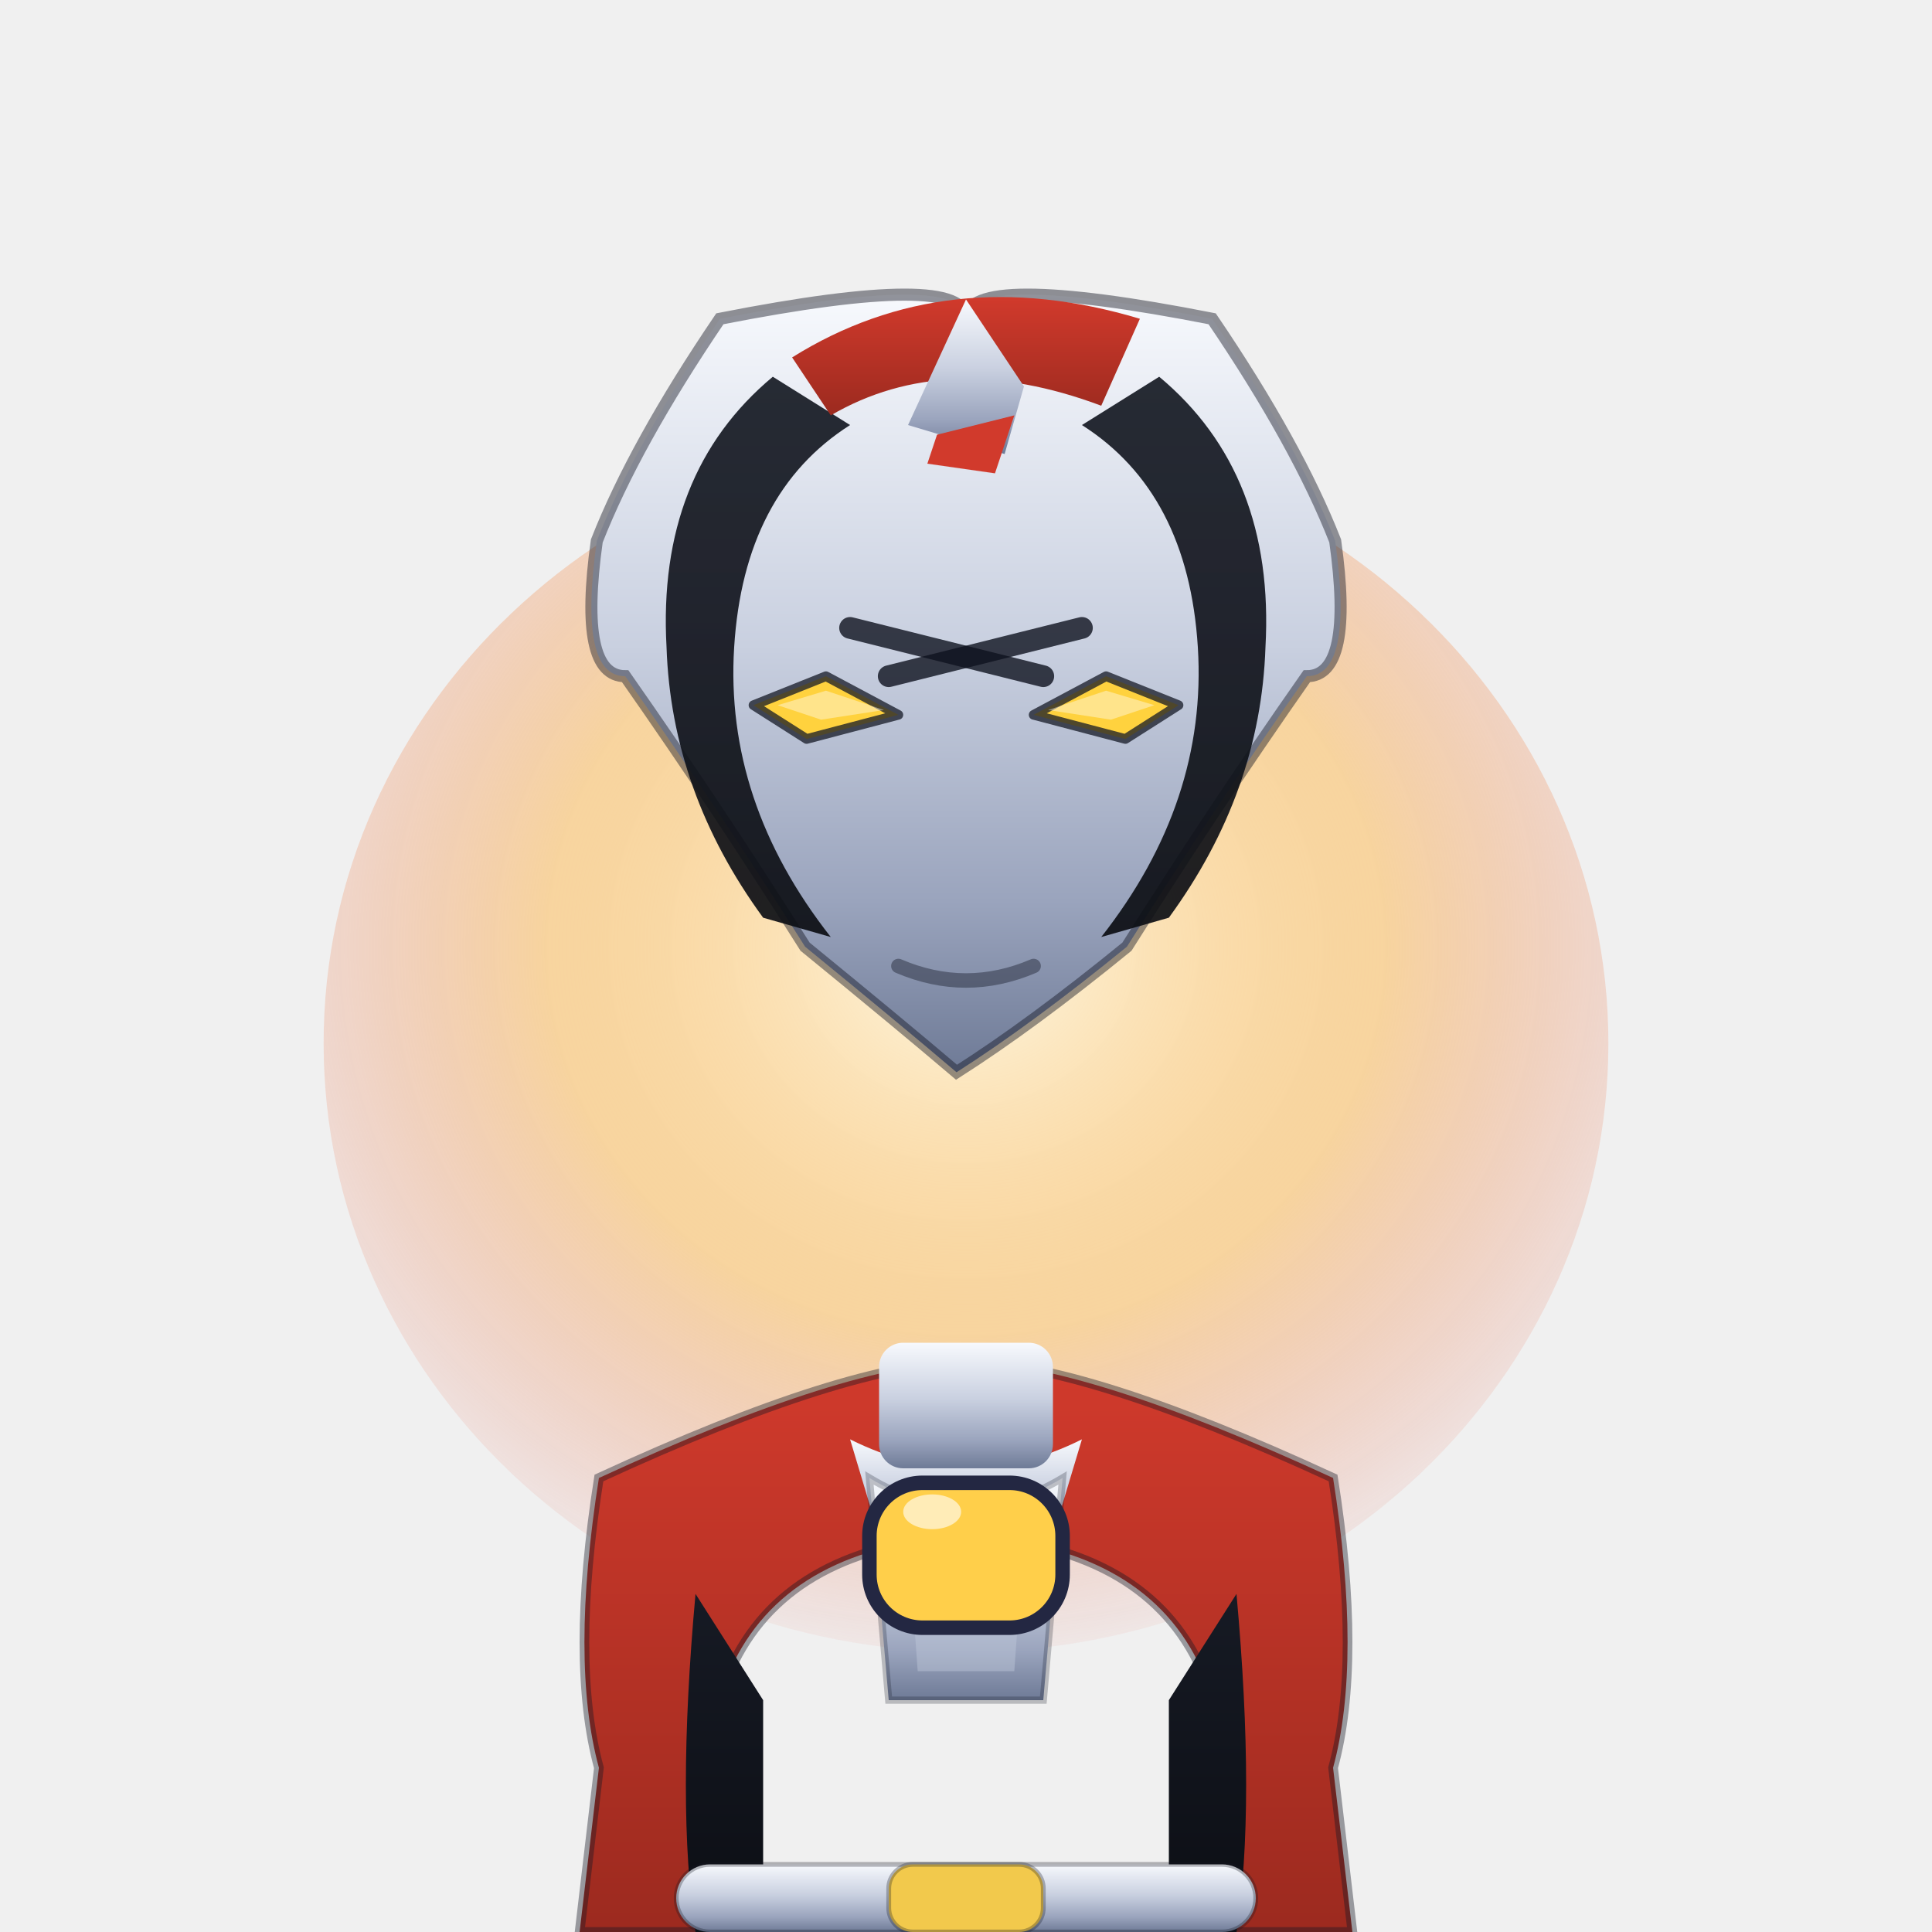
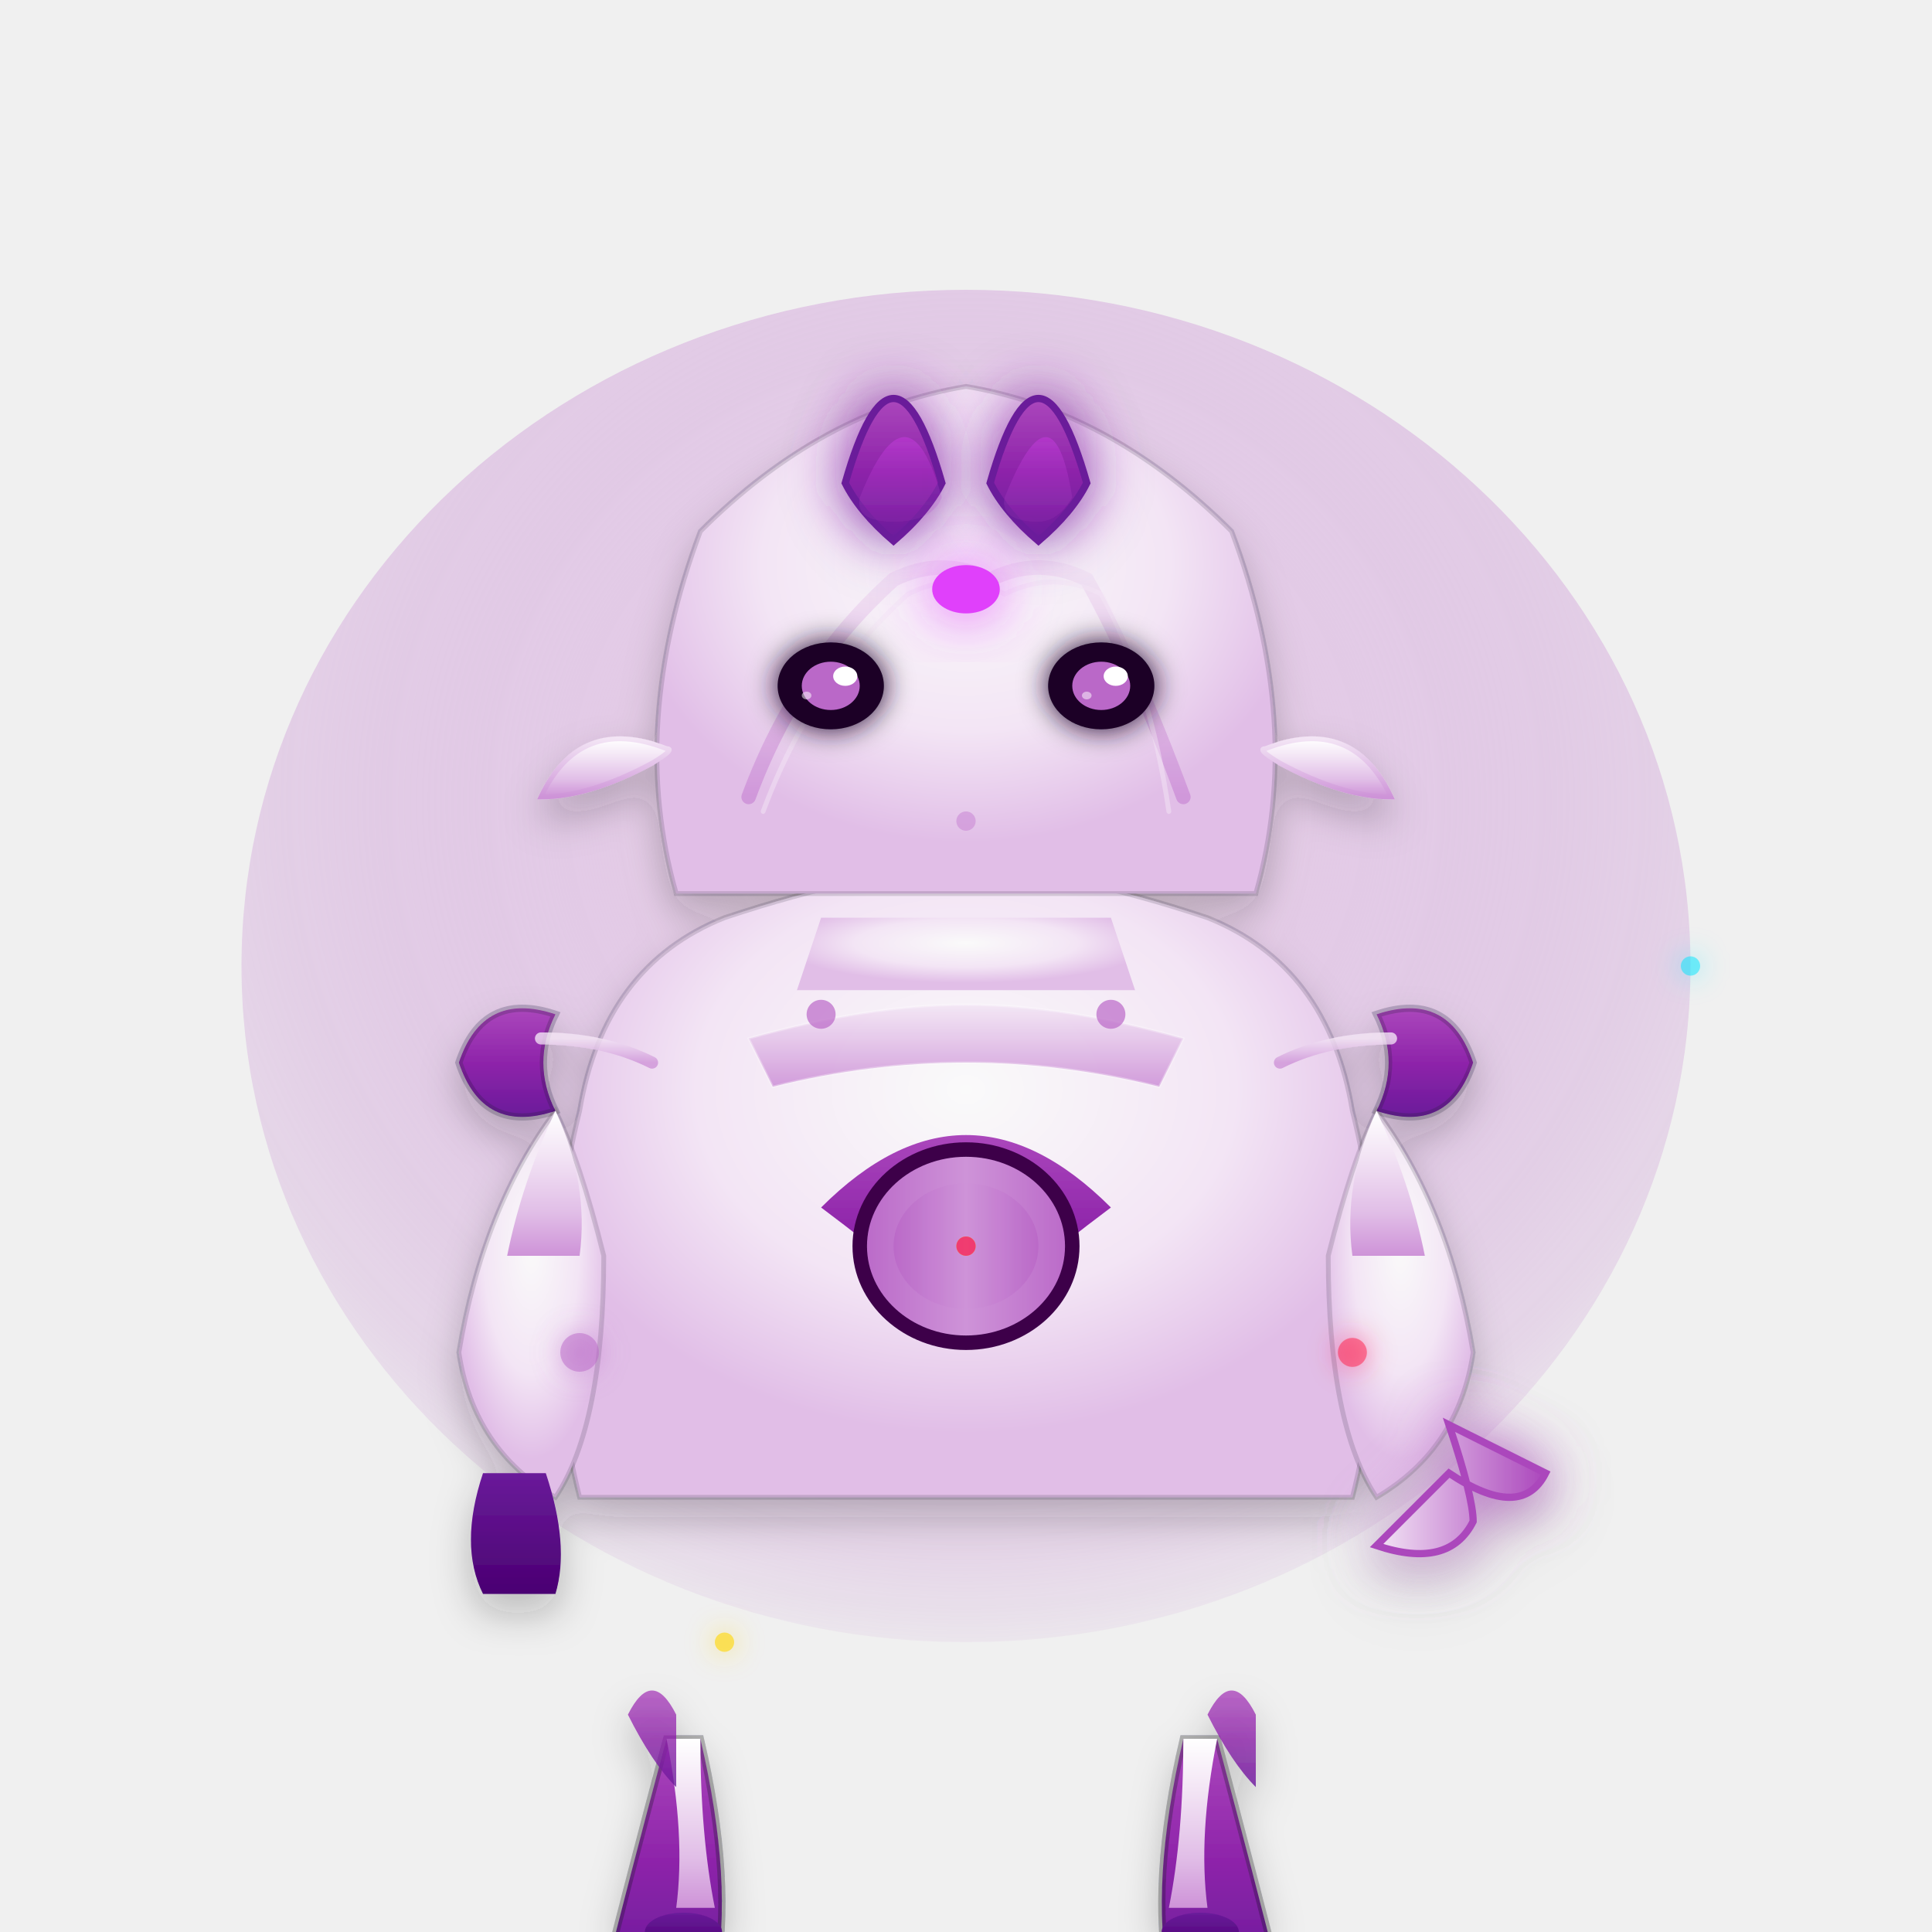
<svg xmlns="http://www.w3.org/2000/svg" viewBox="0 0 400 400" width="400" height="400" role="img">
  <defs>
-     <radialGradient id="au_geed" cx="50%" cy="42%" r="62%">
-       <stop offset="0%" stop-color="#fffbe8" stop-opacity="0.95" />
-       <stop offset="52%" stop-color="#ffb84d" stop-opacity="0.5" />
-       <stop offset="100%" stop-color="#e0453f" stop-opacity="0" />
+     <radialGradient id="au_geed" cx="50%" cy="38%" r="65%">
+       <stop offset="0%" stop-color="#fffdf0" stop-opacity="0.95" />
+       <stop offset="45%" stop-color="#ce93d8" stop-opacity="0.4" />
+       <stop offset="85%" stop-color="#ab47bc" stop-opacity="0.15" />
+       <stop offset="100%" stop-color="#8e24aa" stop-opacity="0" />
    </radialGradient>
+     <radialGradient id="skin_geed" cx="50%" cy="35%" r="55%">
+       <stop offset="0%" stop-color="#fafafa" />
+       <stop offset="60%" stop-color="#f3e5f5" />
+       <stop offset="100%" stop-color="#e1bee7" />
+     </radialGradient>
+     <linearGradient id="mn_geed" x1="0" y1="0" x2="0" y2="1">
+       <stop offset="0%" stop-color="#ab47bc" />
+       <stop offset="50%" stop-color="#8e24aa" />
+       <stop offset="100%" stop-color="#6a1b9a" />
+     </linearGradient>
+     <linearGradient id="mn_geed_shine" x1="0" y1="0" x2="0" y2="1">
+       <stop offset="0%" stop-color="#e040fb" stop-opacity="0.8" />
+       <stop offset="100%" stop-color="#ab47bc" stop-opacity="0.4" />
+     </linearGradient>
    <linearGradient id="sv_geed" x1="0" y1="0" x2="0" y2="1">
-       <stop offset="0%" stop-color="#f7f9fd" />
-       <stop offset="45%" stop-color="#c9d0e0" />
-       <stop offset="78%" stop-color="#9aa4bd" />
-       <stop offset="100%" stop-color="#6e7a96" />
-     </linearGradient>
-     <linearGradient id="mn_geed" x1="0" y1="0" x2="0" y2="1">
-       <stop offset="0%" stop-color="#d13a2c" />
-       <stop offset="100%" stop-color="#9c2a1f" />
+       <stop offset="0%" stop-color="#ffffff" />
+       <stop offset="30%" stop-color="#f3e5f5" />
+       <stop offset="70%" stop-color="#e1bee7" />
+       <stop offset="100%" stop-color="#ce93d8" />
    </linearGradient>
    <linearGradient id="ac_geed" x1="0" y1="0" x2="0" y2="1">
-       <stop offset="0%" stop-color="#161a24" />
-       <stop offset="100%" stop-color="#0c0e14" />
-     </linearGradient>
+       <stop offset="0%" stop-color="#6a1b9a" />
+       <stop offset="100%" stop-color="#4a0072" />
+     </linearGradient>
+     <linearGradient id="timer_geed" x1="0" y1="0" x2="1" y2="0">
+       <stop offset="0%" stop-color="#ba68c8" />
+       <stop offset="50%" stop-color="#ce93d8" />
+       <stop offset="100%" stop-color="#ba68c8" />
+     </linearGradient>
+     <linearGradient id="timer_geed_primitive" x1="0" y1="0" x2="1" y2="0">
+       <stop offset="0%" stop-color="#ff1744" />
+       <stop offset="50%" stop-color="#ff5252" />
+       <stop offset="100%" stop-color="#ff1744" />
+     </linearGradient>
+     <linearGradient id="timer_geed_royal" x1="0" y1="0" x2="1" y2="0">
+       <stop offset="0%" stop-color="#ffd600" />
+       <stop offset="50%" stop-color="#fff176" />
+       <stop offset="100%" stop-color="#ffd600" />
+     </linearGradient>
+     <linearGradient id="timer_geed_ultimate" x1="0" y1="0" x2="1" y2="0">
+       <stop offset="0%" stop-color="#00e5ff" />
+       <stop offset="50%" stop-color="#4dd0ff" />
+       <stop offset="100%" stop-color="#00e5ff" />
+     </linearGradient>
+     <linearGradient id="silver_geed" x1="0" y1="0" x2="0" y2="1">
+       <stop offset="0%" stop-color="#f3e5f5" />
+       <stop offset="50%" stop-color="#e1bee7" />
+       <stop offset="100%" stop-color="#ce93d8" />
+     </linearGradient>
+     <linearGradient id="geed_claw" x1="0" y1="0" x2="1" y2="0">
+       <stop offset="0%" stop-color="#f3e5f5" />
+       <stop offset="50%" stop-color="#ce93d8" />
+       <stop offset="100%" stop-color="#ab47bc" />
+     </linearGradient>
+     <filter id="glow_geed" x="-50%" y="-50%" width="200%" height="200%">
+       <feGaussianBlur stdDeviation="3" result="blur" />
+       <feMerge>
+         <feMergeNode in="blur" />
+         <feMergeNode in="SourceGraphic" />
+       </feMerge>
+     </filter>
+     <filter id="soft_shadow" x="-20%" y="-20%" width="140%" height="140%">
+       <feDropShadow dx="0" dy="4" stdDeviation="4" flood-color="rgba(20,24,36,0.25)" />
+     </filter>
+     <filter id="purple_glow" x="-100%" y="-100%" width="300%" height="300%">
+       <feGaussianBlur stdDeviation="6" result="blur" />
+       <feColorMatrix in="blur" type="matrix" values="1 0 0 0 0  0 0.5 0 0 0.5  0 0 1 0 0  0 0 0 2 0" />
+       <feMerge>
+         <feMergeNode in="blur" />
+         <feMergeNode in="SourceGraphic" />
+       </feMerge>
+     </filter>
  </defs>
-   <ellipse cx="200" cy="216" rx="133" ry="126" fill="url(#au_geed)">
-     <animate attributeName="opacity" values="0.5;0.85;0.5" dur="3.4s" repeatCount="indefinite" />
+   <ellipse cx="200" cy="200" rx="150" ry="140" fill="url(#au_geed)">
+     <animate attributeName="opacity" values="0.4;0.85;0.4" dur="4s" repeatCount="indefinite" />
+     <animate attributeName="rx" values="150;158;150" dur="4s" repeatCount="indefinite" />
+     <animate attributeName="ry" values="140;148;140" dur="4s" repeatCount="indefinite" />
  </ellipse>
-   <g>
-     <animateTransform attributeName="transform" type="translate" values="0 0;0 -5;0 0" dur="3s" repeatCount="indefinite" />
-     <g>
-       <path d="M124 306 Q118 344 124 366 L120 400 L150 400 L152 344 Q164 320 200 318 Q236 320 248 344 L250 400 L280 400 L276 366 Q282 344 276 306 Q224 282 200 282 Q176 282 124 306 Z" fill="url(#mn_geed)" stroke="rgba(20,24,36,0.4)" stroke-width="2" />
-       <path d="M176 298 Q200 310 224 298 L218 318 Q200 326 182 318 Z" fill="url(#sv_geed)" />
-       <path d="M144 330 Q140 374 144 400 L158 400 L158 352 Z" fill="url(#ac_geed)" />
-       <path d="M256 330 Q260 374 256 400 L242 400 L242 352 Z" fill="url(#ac_geed)" />
-       <path d="M180 306 Q200 318 220 306 L216 352 L184 352 Z" fill="url(#sv_geed)" stroke="rgba(20,24,36,0.25)" stroke-width="1.5" />
-       <path d="M188 318 Q200 324 212 318 L210 346 L190 346 Z" fill="#bfc7d9" opacity="0.45" />
-       <rect x="180" y="307" width="40" height="30" rx="11" fill="#ffcf4a" stroke="#232742" stroke-width="3" />
-       <ellipse cx="193" cy="313" rx="6" ry="3.6" fill="#fff" opacity="0.6" />
-       <rect x="180" y="307" width="40" height="30" rx="11" fill="none" stroke="#ff8a3d" stroke-width="2" opacity="0">
-         <animate attributeName="opacity" values="0;1;1;0" dur="3.8s" repeatCount="indefinite" />
-       </rect>
-       <rect x="140" y="386" width="120" height="14" rx="7" fill="url(#sv_geed)" stroke="rgba(20,24,36,0.3)" />
-       <rect x="184" y="386" width="32" height="14" rx="5" fill="#f2c94c" stroke="rgba(20,24,36,0.3)" />
-     </g>
-     <g>
-       <rect x="182" y="278" width="36" height="26" rx="5" fill="url(#sv_geed)" />
-       <path d="M149.04 66 Q131.4 92 123.56 112 Q119.64 140 129.44 140 Q149.04 168 166.68 196 Q186.28 212 198.04 222 Q213.72 212 233.32 196 Q250.96 168 270.56 140 Q280.36 140 276.44 112 Q268.6 92 250.96 66 Q200 56 200 66 Q200 56 149.04 66 Z" fill="url(#sv_geed)" stroke="rgba(20,24,36,0.45)" stroke-width="2.5" />
-       <path d="M160 78 Q136 98 138 134 Q139 164 158 190 L172 194 Q150 166 152 134 Q154 102 176 88 Z" fill="url(#ac_geed)" opacity="0.92" />
-       <g transform="translate(400,0) scale(-1,1)">
-         <path d="M160 78 Q136 98 138 134 Q139 164 158 190 L172 194 Q150 166 152 134 Q154 102 176 88 Z" fill="url(#ac_geed)" opacity="0.92" />
-       </g>
-       <path d="M164 74 Q196 54 236 66 L228 84 Q196 72 172 86 Z" fill="url(#mn_geed)" />
-       <path d="M200 62 L212 80 L208 94 L188 88 Z" fill="url(#sv_geed)" />
-       <path d="M194 90 L210 86 L206 98 L192 96 Z" fill="#d13a2c" />
-       <path d="M176 130 L216 140" stroke="rgba(14,18,30,0.8)" stroke-width="4.5" stroke-linecap="round" />
-       <path d="M224 130 L184 140" stroke="rgba(14,18,30,0.8)" stroke-width="4.5" stroke-linecap="round" />
-       <path d="M214 148 L229 140 L244 146 L233 153 Z" fill="#ffd23e" stroke="rgba(20,24,36,0.75)" stroke-width="2" stroke-linejoin="round" />
-       <path d="M217 147 L229 143 L239 146 L230 149 Z" fill="#fff" opacity="0.4" />
-       <g transform="translate(400,0) scale(-1,1)">
-         <path d="M214 148 L229 140 L244 146 L233 153 Z" fill="#ffd23e" stroke="rgba(20,24,36,0.75)" stroke-width="2" stroke-linejoin="round" />
-         <path d="M217 147 L229 143 L239 146 L230 149 Z" fill="#fff" opacity="0.4" />
-       </g>
-       <path d="M186 200 Q200 206 214 200" fill="none" stroke="rgba(30,34,50,0.45)" stroke-width="3" stroke-linecap="round" />
+   <g filter="url(#soft_shadow)">
+     <animateTransform attributeName="transform" type="translate" values="0 0;0 -4;0 0" dur="3.5s" repeatCount="indefinite" calcMode="spline" keyTimes="0;0.5;1" keySplines="0.4 0 0.6 1;0.4 0 0.6 1" />
+     <g transform="translate(0, 10)">
+       <g>
+         <path d="M138 350 Q130 380 125 400 L148 400 Q152 380 145 350 Z" fill="url(#mn_geed)" stroke="rgba(20,24,36,0.3)" stroke-width="1.5" />
+         <path d="M138 350 Q142 370 140 385 L148 385 Q145 370 145 350 Z" fill="url(#sv_geed)" />
+         <ellipse cx="141.5" cy="390" rx="8" ry="4" fill="url(#ac_geed)" />
+         <path d="M130 345 Q135 335 140 345 L140 360 Q135 355 130 345 Z" fill="url(#mn_geed)" opacity="0.8" />
+         <path d="M252 350 Q260 380 265 400 L242 400 Q238 380 245 350 Z" fill="url(#mn_geed)" stroke="rgba(20,24,36,0.3)" stroke-width="1.5" />
+         <path d="M252 350 Q248 370 250 385 L242 385 Q245 370 245 350 Z" fill="url(#sv_geed)" />
+         <ellipse cx="248.5" cy="390" rx="8" ry="4" fill="url(#ac_geed)" />
+         <path d="M250 345 Q255 335 260 345 L260 360 Q255 355 250 345 Z" fill="url(#mn_geed)" opacity="0.8" />
+       </g>
+       <path d="M120 300 Q110 260 120 220 Q125 190 150 180 Q180 170 200 170 Q220 170 250 180 Q275 190 280 220 Q290 260 280 300 Z" fill="url(#skin_geed)" stroke="rgba(20,24,36,0.15)" stroke-width="1">
+         <animate attributeName="d" values="M120 300 Q110 260 120 220 Q125 190 150 180 Q180 170 200 170 Q220 170 250 180 Q275 190 280 220 Q290 260 280 300 Z;                       M120 300 Q110 260 120 218 Q125 188 150 178 Q180 168 200 168 Q220 168 250 178 Q275 188 280 218 Q290 258 280 300 Z;                       M120 300 Q110 260 120 220 Q125 190 150 180 Q180 170 200 170 Q220 170 250 180 Q275 190 280 220 Q290 260 280 300 Z" dur="3.5s" repeatCount="indefinite" calcMode="spline" keyTimes="0;0.5;1" keySplines="0.4 0 0.6 1;0.4 0 0.6 1" />
+       </path>
+       <path d="M170 240 Q200 210 230 240 Q210 255 200 265 Q190 255 170 240 Z" fill="url(#mn_geed)">
+         <animate attributeName="opacity" values="1;0.85;1" dur="3.5s" repeatCount="indefinite" />
+       </path>
+       <path d="M178 245 Q200 220 222 245 Q208 258 200 262 Q192 258 178 245 Z" fill="url(#mn_geed_shine)" opacity="0.7" />
+       <g id="coreUnit">
+         <ellipse cx="200" cy="248" rx="18" ry="16" fill="url(#timer_geed)" stroke="#3d004a" stroke-width="2.5">
+           <animate attributeName="rx" values="18;20;18" dur="1.5s" repeatCount="indefinite" />
+           <animate attributeName="ry" values="16;18;16" dur="1.5s" repeatCount="indefinite" />
+         </ellipse>
+         <ellipse cx="200" cy="248" rx="12" ry="10" fill="url(#timer_geed)" opacity="0.9">
+           <animate attributeName="opacity" values="0.9;1;0.7;1;0.9" dur="1.5s" repeatCount="indefinite" />
+         </ellipse>
+         <path d="M190 238 Q195 235 200 238 Q205 241 210 238 Q205 245 200 248 Q195 251 190 248 Q195 245 200 242" fill="none" stroke="#ba68c8" stroke-width="2" opacity="0.8">
+           <animate attributeName="stroke-dashoffset" values="0;-30" dur="2s" repeatCount="indefinite" />
+         </path>
+         <path d="M190 248 Q195 245 200 242 Q205 239 210 242 Q205 235 200 232 Q195 231 190 238 Q195 235 200 238" fill="none" stroke="#ba68c8" stroke-width="1.5" opacity="0.6">
+           <animate attributeName="stroke-dashoffset" values="0;30" dur="2s" repeatCount="indefinite" />
+         </path>
+       </g>
+       <g id="colorTimer">
+         <ellipse cx="200" cy="248" rx="22" ry="20" fill="url(#timer_geed)" stroke="#3d004a" stroke-width="3">
+           <animate attributeName="rx" values="22;24;22" dur="1.2s" repeatCount="indefinite" />
+           <animate attributeName="ry" values="20;22;20" dur="1.2s" repeatCount="indefinite" />
+         </ellipse>
+         <ellipse cx="200" cy="248" rx="15" ry="13" fill="url(#timer_geed)" opacity="0.9">
+           <animate attributeName="opacity" values="0.9;1;0.6;1;0.9" dur="1.5s" repeatCount="indefinite" />
+           <animate attributeName="rx" values="15;17;14;17;15" dur="1.5s" repeatCount="indefinite" />
+         </ellipse>
+         <animate attributeName="fill" values="url(#timer_geed);url(#timer_geed);url(#timer_geed_primitive);url(#timer_geed_royal);url(#timer_geed_ultimate);url(#timer_geed)" dur="25s" repeatCount="indefinite" begin="3s" />
+       </g>
+       <path d="M155 205 Q180 198 200 198 Q220 198 245 205 L240 215 Q220 210 200 210 Q180 210 160 215 Z" fill="url(#silver_geed)" stroke="rgba(255,255,255,0.3)" stroke-width="0.5" opacity="0.9" />
+       <path d="M115 200 Q100 195 95 210 Q100 225 115 220 Q110 210 115 200 Z" fill="url(#mn_geed)" stroke="rgba(20,24,36,0.2)" stroke-width="1.5" />
+       <path d="M285 200 Q300 195 305 210 Q300 225 285 220 Q290 210 285 200 Z" fill="url(#mn_geed)" stroke="rgba(20,24,36,0.2)" stroke-width="1.5" />
+       <path d="M112 205 Q125 205 135 210" stroke="url(#silver_geed)" stroke-width="2.5" fill="none" stroke-linecap="round" opacity="0.8" />
+       <path d="M288 205 Q275 205 265 210" stroke="url(#silver_geed)" stroke-width="2.5" fill="none" stroke-linecap="round" opacity="0.8" />
+       <g>
+         <path d="M285 220 Q300 240 305 270 Q302 290 285 300 Q275 285 275 250 Q280 230 285 220 Z" fill="url(#skin_geed)" stroke="rgba(20,24,36,0.15)" stroke-width="1" />
+         <path d="M285 220 Q292 235 295 250 L280 250 Q278 235 285 220 Z" fill="url(#sv_geed)" />
+         <path d="M300 295 Q315 305 320 295 Q310 290 300 285 Q305 300 305 305 Q300 315 285 310 Z" fill="url(#geed_claw)" stroke="#ab47bc" stroke-width="1.5" filter="url(#purple_glow)">
+           <animateTransform attributeName="transform" type="scale" values="1;1.1;1" dur="2s" repeatCount="indefinite" transform-origin="300 300" />
+         </path>
+         <path d="M115 220 Q100 240 95 270 Q98 290 115 300 Q125 285 125 250 Q120 230 115 220 Z" fill="url(#skin_geed)" stroke="rgba(20,24,36,0.15)" stroke-width="1" />
+         <path d="M115 220 Q108 235 105 250 L120 250 Q122 235 115 220 Z" fill="url(#sv_geed)" />
+         <path d="M100 295 Q95 310 100 320 L115 320 Q118 310 113 295 Z" fill="url(#ac_geed)" />
+       </g>
+       <path d="M170 180 L165 195 L235 195 L230 180 Z" fill="url(#skin_geed)" />
+       <g>
+         <path d="M140 175 Q130 140 145 100 Q170 75 200 70 Q230 75 255 100 Q270 140 260 175 Z" fill="url(#skin_geed)" stroke="rgba(20,24,36,0.15)" stroke-width="1">
+           <animate attributeName="d" values="M140 175 Q130 140 145 100 Q170 75 200 70 Q230 75 255 100 Q270 140 260 175 Z;                         M140 175 Q130 138 145 98 Q170 73 200 68 Q230 73 255 98 Q270 138 260 175 Z;                         M140 175 Q130 140 145 100 Q170 75 200 70 Q230 75 255 100 Q270 140 260 175 Z" dur="3.5s" repeatCount="indefinite" calcMode="spline" keyTimes="0;0.5;1" keySplines="0.4 0 0.6 1;0.4 0 0.6 1" />
+         </path>
+         <path d="M155 155 Q165 128 185 110 Q195 105 205 110 Q215 105 225 110 Q235 128 245 155" fill="none" stroke="url(#silver_geed)" stroke-width="3" stroke-linecap="round" opacity="0.9" />
+         <path d="M158 158 Q168 131 188 113 Q198 108 208 113 Q218 108 228 113 Q238 131 242 158" fill="none" stroke="#f3e5f5" stroke-width="1" stroke-linecap="round" opacity="0.5" />
+         <g>
+           <ellipse cx="172" cy="132" rx="11" ry="9" fill="#1a0525" filter="url(#glow_geed)">
+             <animate attributeName="ry" values="9;1;9" dur="3s" repeatCount="indefinite" begin="0.3s" />
+           </ellipse>
+           <ellipse cx="172" cy="132" rx="6" ry="5" fill="#ba68c8">
+             <animate attributeName="ry" values="5;0.5;5" dur="3s" repeatCount="indefinite" begin="0.3s" />
+           </ellipse>
+           <ellipse cx="175" cy="130" rx="2.5" ry="2" fill="#ffffff" opacity="1" />
+           <ellipse cx="167" cy="134" rx="1" ry="0.8" fill="#ffffff" opacity="0.5" />
+           <ellipse cx="228" cy="132" rx="11" ry="9" fill="#1a0525" filter="url(#glow_geed)">
+             <animate attributeName="ry" values="9;1;9" dur="3s" repeatCount="indefinite" begin="0.3s" />
+           </ellipse>
+           <ellipse cx="228" cy="132" rx="6" ry="5" fill="#ba68c8">
+             <animate attributeName="ry" values="5;0.5;5" dur="3s" repeatCount="indefinite" begin="0.3s" />
+           </ellipse>
+           <ellipse cx="231" cy="130" rx="2.5" ry="2" fill="#ffffff" opacity="1" />
+           <ellipse cx="225" cy="134" rx="1" ry="0.8" fill="#ffffff" opacity="0.5" />
+         </g>
+         <path d="M175 90 Q185 55 195 90 Q192 96 185 102 Q178 96 175 90 Z" fill="url(#mn_geed)" stroke="#6a1b9a" stroke-width="1.5" filter="url(#purple_glow)">
+           <animateTransform attributeName="transform" type="rotate" values="0;3;0;-3;0" dur="6s" repeatCount="indefinite" />
+         </path>
+         <path d="M205 90 Q215 55 225 90 Q222 96 215 102 Q208 96 205 90 Z" fill="url(#mn_geed)" stroke="#6a1b9a" stroke-width="1.5" filter="url(#purple_glow)">
+           <animateTransform attributeName="transform" type="rotate" values="0;-3;0;3;0" dur="6s" repeatCount="indefinite" />
+         </path>
+         <path d="M178 93 Q188 68 195 93 Q193 98 185 98 Q177 98 178 93 Z" fill="url(#mn_geed_shine)" opacity="0.4" />
+         <path d="M208 93 Q218 68 222 93 Q219 98 215 98 Q207 98 208 93 Z" fill="url(#mn_geed_shine)" opacity="0.4" />
+         <ellipse cx="200" cy="112" rx="7" ry="5" fill="#e040fb" filter="url(#purple_glow)">
+           <animate attributeName="opacity" values="0.9;1;0.9" dur="1.5s" repeatCount="indefinite" />
+           <animate attributeName="rx" values="7;8;7" dur="1.5s" repeatCount="indefinite" />
+         </ellipse>
+         <path d="M138 145 Q120 138 112 155 Q122 155 135 148 Q140 145 138 145 Z" fill="url(#sv_geed)" stroke="url(#silver_geed)" stroke-width="1" />
+         <path d="M262 145 Q280 138 288 155 Q278 155 265 148 Q260 145 262 145 Z" fill="url(#sv_geed)" stroke="url(#silver_geed)" stroke-width="1" />
+       </g>
+       <g opacity="0.7">
+         <circle cx="170" cy="200" r="3" fill="#ba68c8">
+           <animate attributeName="r" values="1;4;1" dur="1.5s" repeatCount="indefinite" />
+           <animate attributeName="opacity" values="0.3;1;0" dur="1.5s" repeatCount="indefinite" />
+           <animate attributeName="cy" values="200;175;200" dur="1.5s" repeatCount="indefinite" />
+         </circle>
+         <circle cx="230" cy="200" r="3" fill="#ba68c8">
+           <animate attributeName="r" values="1;4;1" dur="1.5s" repeatCount="indefinite" begin="0.75s" />
+           <animate attributeName="opacity" values="0.3;1;0" dur="1.5s" repeatCount="indefinite" begin="0.75s" />
+           <animate attributeName="cy" values="200;175;200" dur="1.5s" repeatCount="indefinite" begin="0.75s" />
+         </circle>
+         <circle cx="200" cy="160" r="2" fill="#ce93d8">
+           <animate attributeName="r" values="1;3;1" dur="1s" repeatCount="indefinite" />
+           <animate attributeName="opacity" values="0.4;1;0" dur="1s" repeatCount="indefinite" />
+           <animate attributeName="cy" values="160;135;160" dur="1s" repeatCount="indefinite" />
+         </circle>
+         <circle cx="200" cy="248" r="2" fill="#ffd600">
+           <animate attributeName="r" values="1;4;1" dur="1s" repeatCount="indefinite" />
+           <animate attributeName="opacity" values="0.5;1;0" dur="1s" repeatCount="indefinite" />
+         </circle>
+         <circle cx="200" cy="248" r="2" fill="#ff1744">
+           <animate attributeName="r" values="1;4;1" dur="1s" repeatCount="indefinite" begin="0.5s" />
+           <animate attributeName="opacity" values="0.5;1;0" dur="1s" repeatCount="indefinite" begin="0.5s" />
+         </circle>
+       </g>
    </g>
  </g>
+   <g filter="url(#glow_geed)">
+     <circle cx="120" cy="280" r="4" fill="#ba68c8" opacity="0.5">
+       <animateMotion path="M0,0 Q-30,-40 -20,-80 Q10,-100 40,-60 Q60,-20 0,0" dur="6s" repeatCount="indefinite" rotate="auto" />
+       <animate attributeName="opacity" values="0;0.6;0" dur="6s" repeatCount="indefinite" />
+     </circle>
+     <circle cx="280" cy="280" r="3" fill="#ff1744" opacity="0.5">
+       <animateMotion path="M0,0 Q30,-40 20,-80 Q-10,-100 -40,-60 Q-60,-20 0,0" dur="7s" repeatCount="indefinite" rotate="auto" />
+       <animate attributeName="opacity" values="0;0.5;0" dur="7s" repeatCount="indefinite" />
+     </circle>
+     <circle cx="150" cy="340" r="2" fill="#ffd600" opacity="0.6">
+       <animateMotion path="M0,0 Q-20,20 -10,50 Q20,70 40,30 Q20,-10 0,0" dur="5s" repeatCount="indefinite" rotate="auto" />
+       <animate attributeName="opacity" values="0;0.7;0" dur="5s" repeatCount="indefinite" />
+     </circle>
+     <circle cx="350" cy="200" r="2" fill="#00e5ff" opacity="0.5">
+       <animateMotion path="M0,0 Q20,-30 10,-70 Q-15,-100 -40,-50 Q-60,-10 0,0" dur="8s" repeatCount="indefinite" rotate="auto" />
+       <animate attributeName="opacity" values="0;0.6;0" dur="8s" repeatCount="indefinite" />
+     </circle>
+   </g>
</svg>
